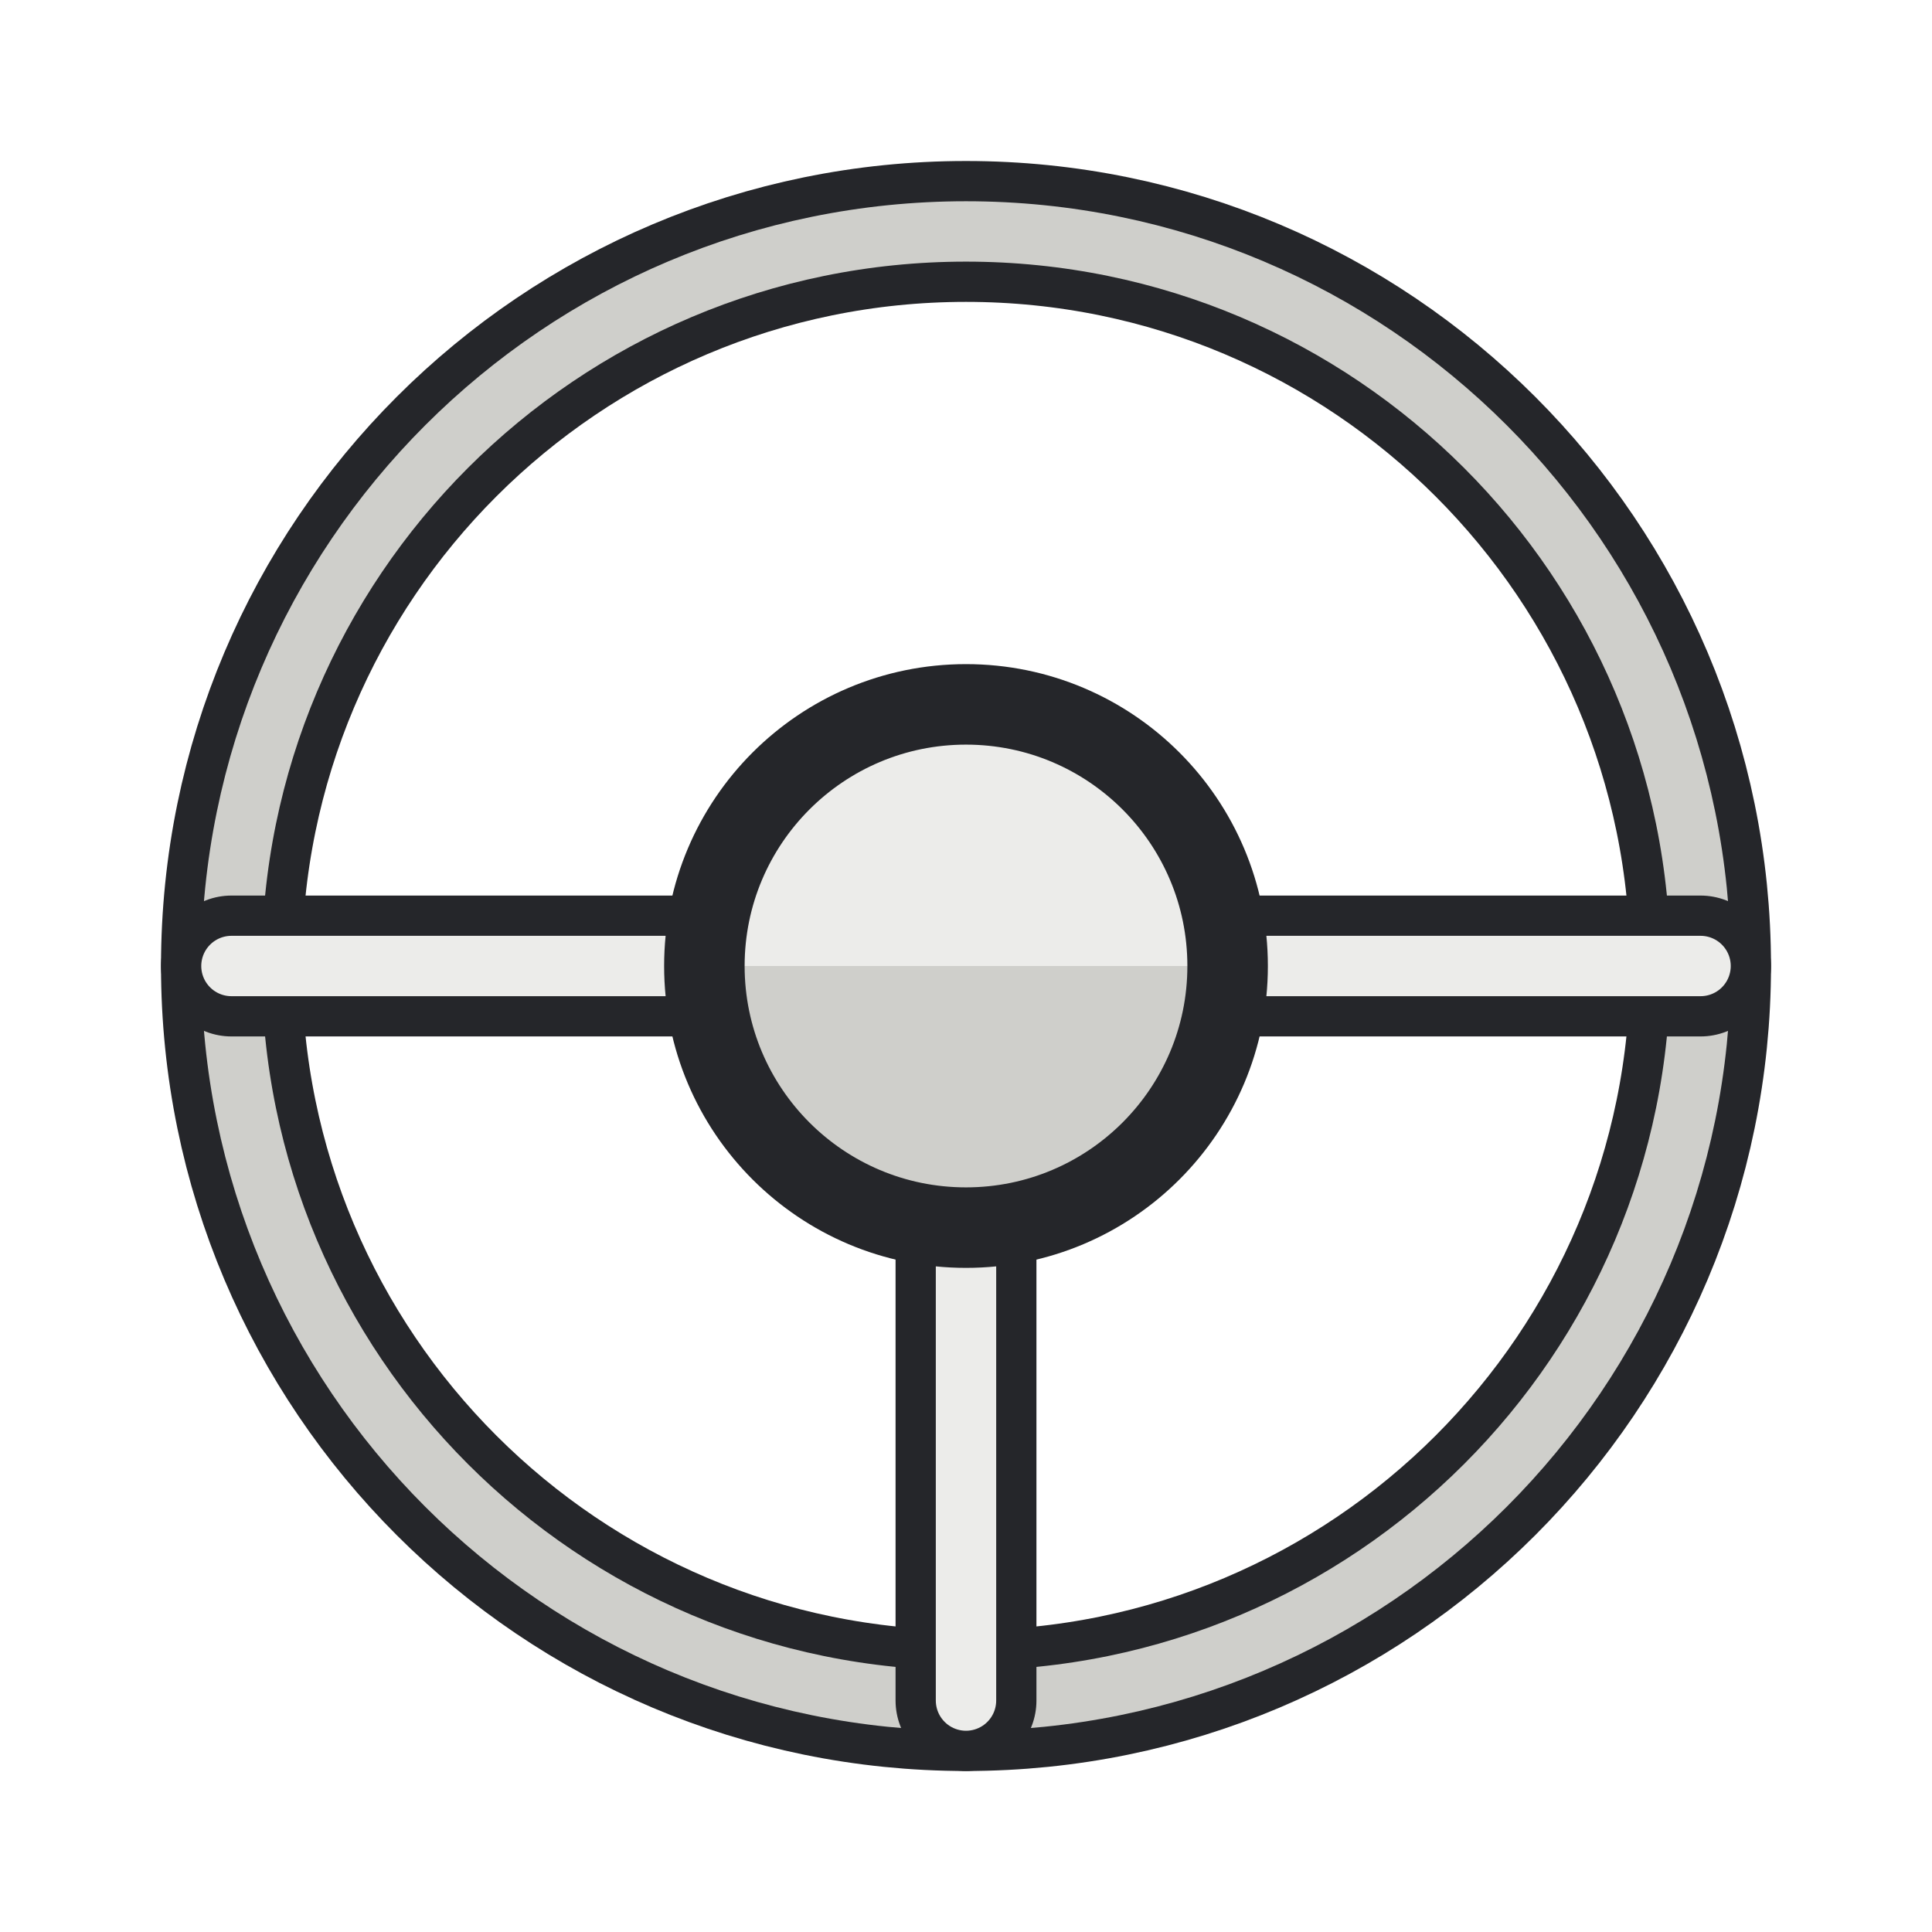
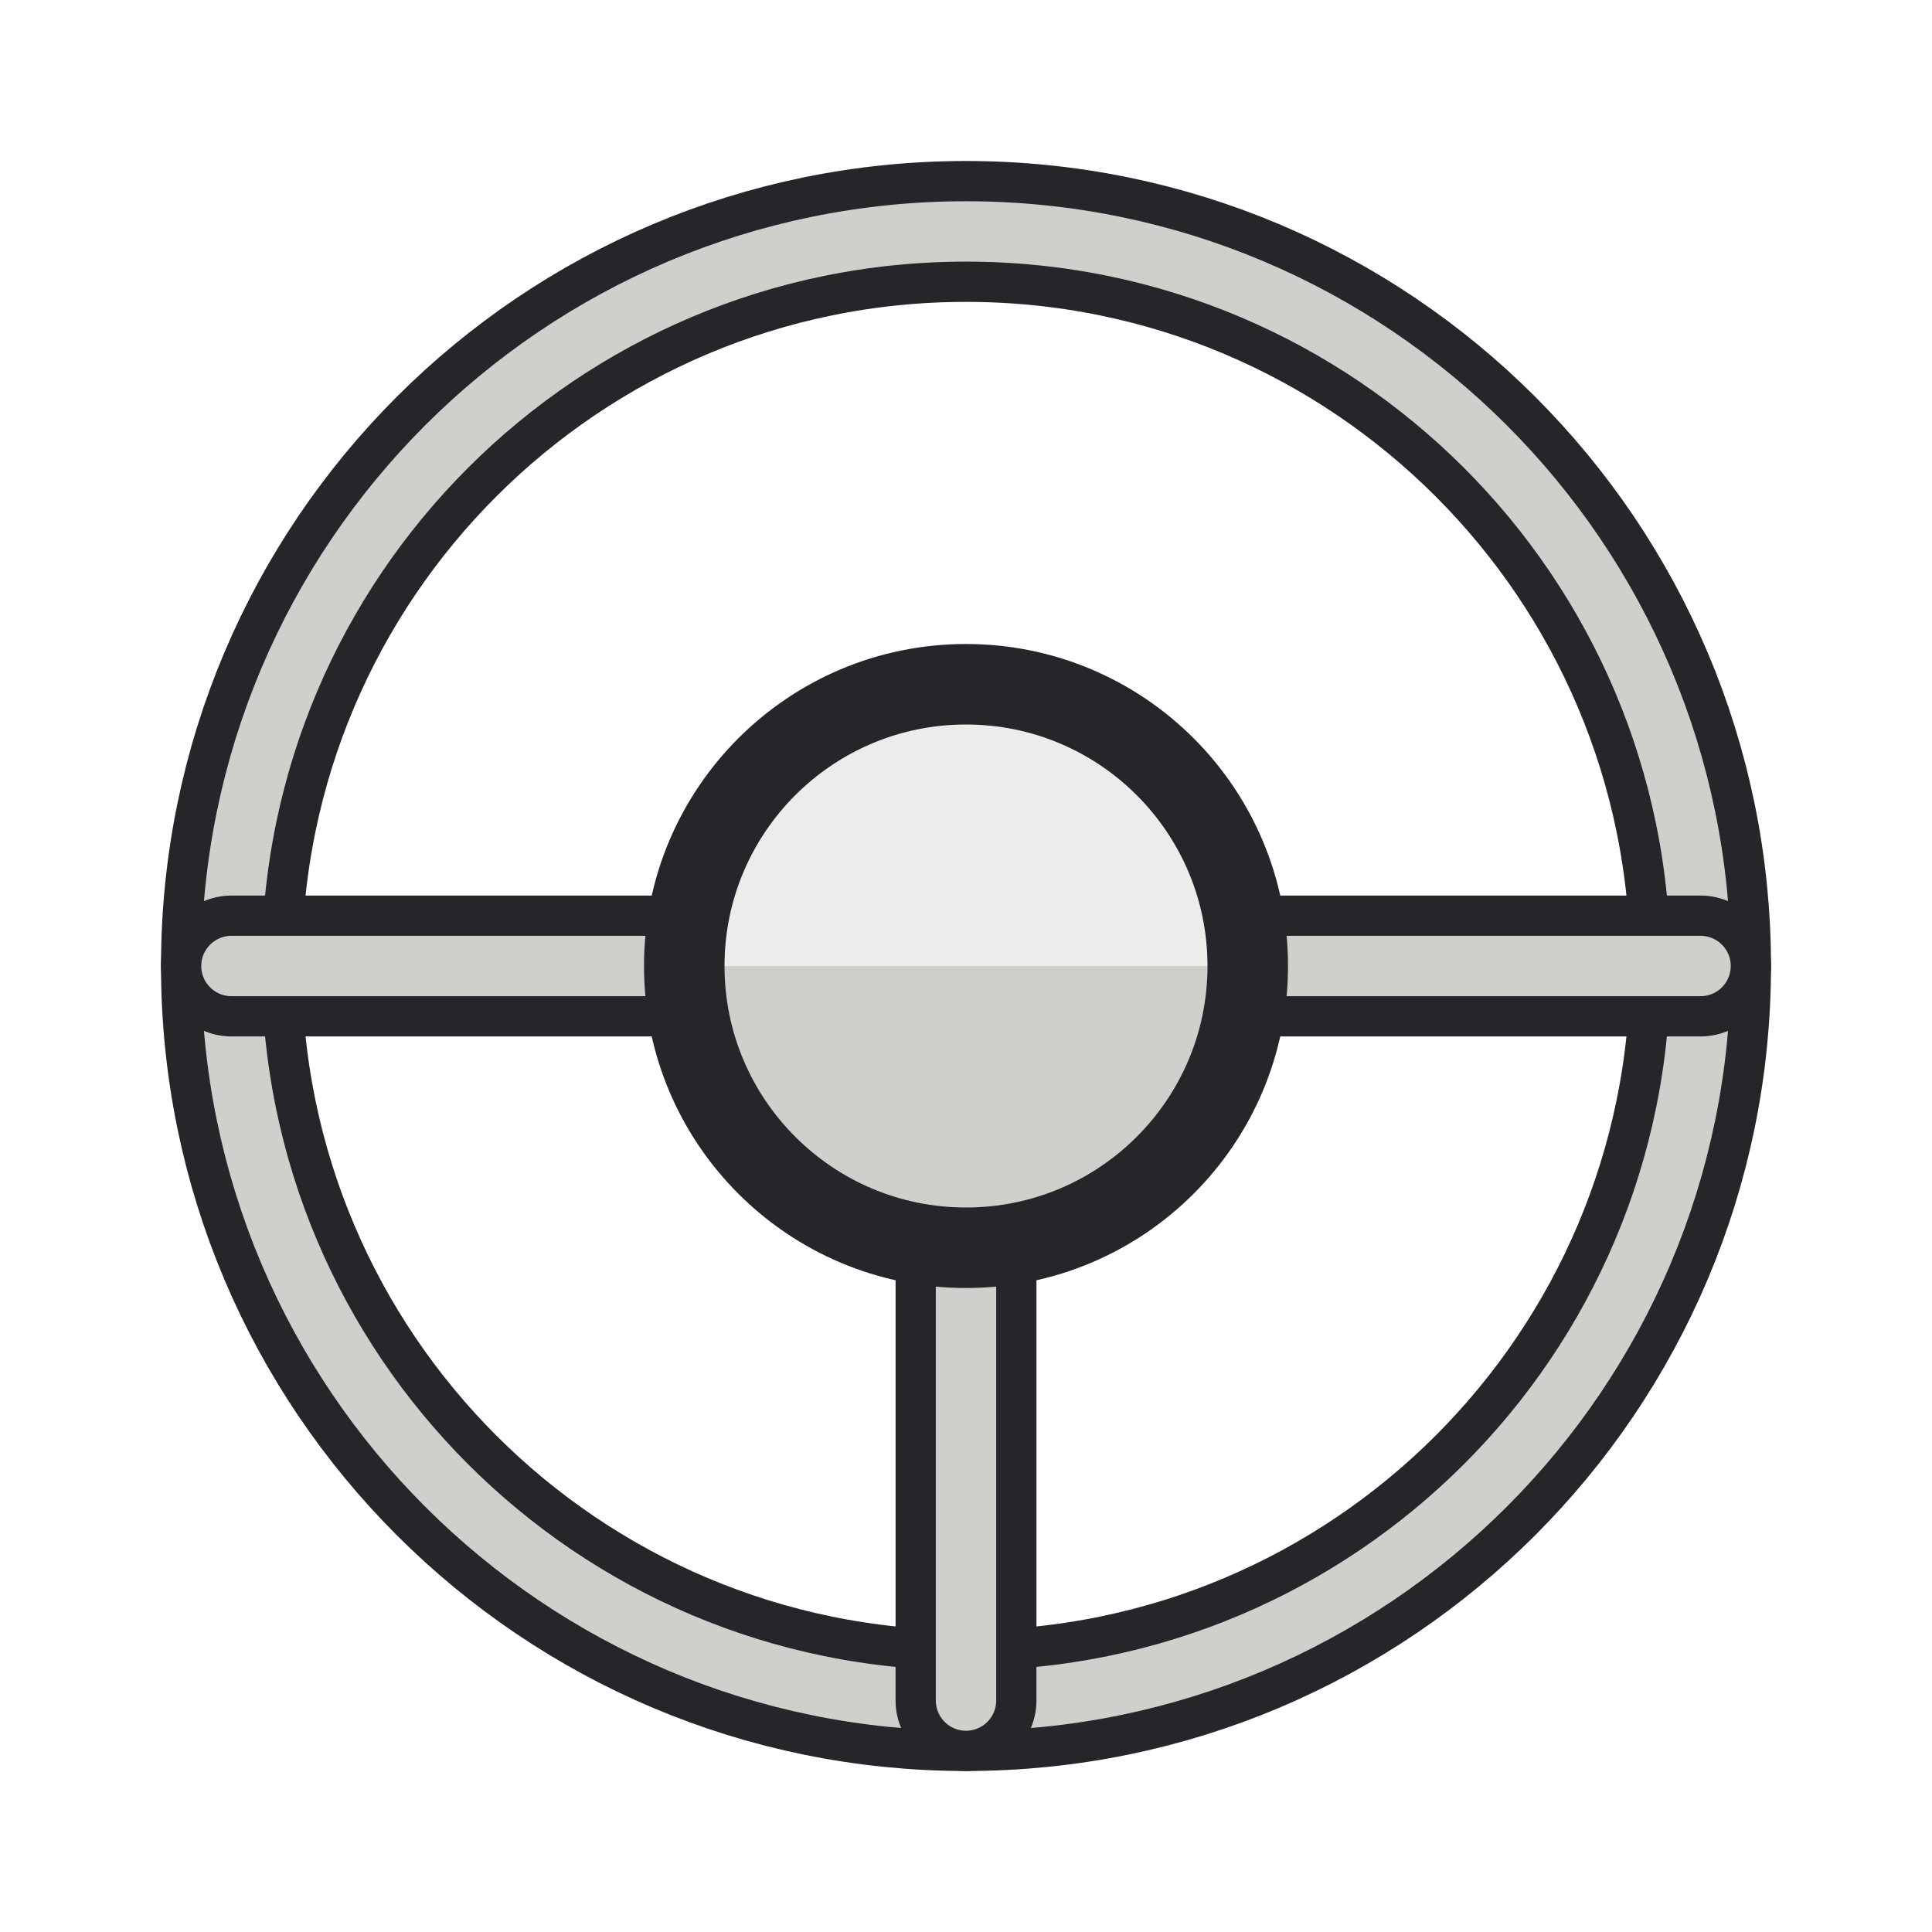
<svg viewBox="0 0 48 48" width="48" height="48" fill="none" stroke="#25262a" stroke-width="1.5" stroke-linecap="round" stroke-linejoin="round" aria-hidden="true">
  <circle cx="24" cy="24" r="18.25" stroke-width="3.5" />
  <circle cx="24" cy="24" r="18.25" stroke="#cfcfcb" />
-   <path d="M5.75 24H17.5M30.5 24H42.25M24 30.5V42.25" stroke-width="3.5" />
-   <path d="M5.75 24H17.5M30.5 24H42.25M24 30.5V42.25" stroke="#ececea" />
-   <circle cx="24" cy="24" r="6.5" fill="#ececea" stroke="none" />
-   <path d="M17.5 24A6.5 6.5 0 0 0 30.5 24Z" fill="#cfcfcb" stroke="none" />
-   <circle cx="24" cy="24" r="6.5" stroke-width="2" />
+   <path d="M5.75 24H17M31 24H42.25M24 31V42.25" stroke-width="3.5" />
+   <path d="M5.75 24H17M31 24H42.25M24 31V42.25" stroke="#cfcfcb" />
+   <circle cx="24" cy="24" r="7" fill="#ececea" stroke="none" />
+   <path d="M17 24A7 7 0 0 0 31 24Z" fill="#cfcfcb" stroke="none" />
+   <circle cx="24" cy="24" r="7" stroke-width="2" />
</svg>
